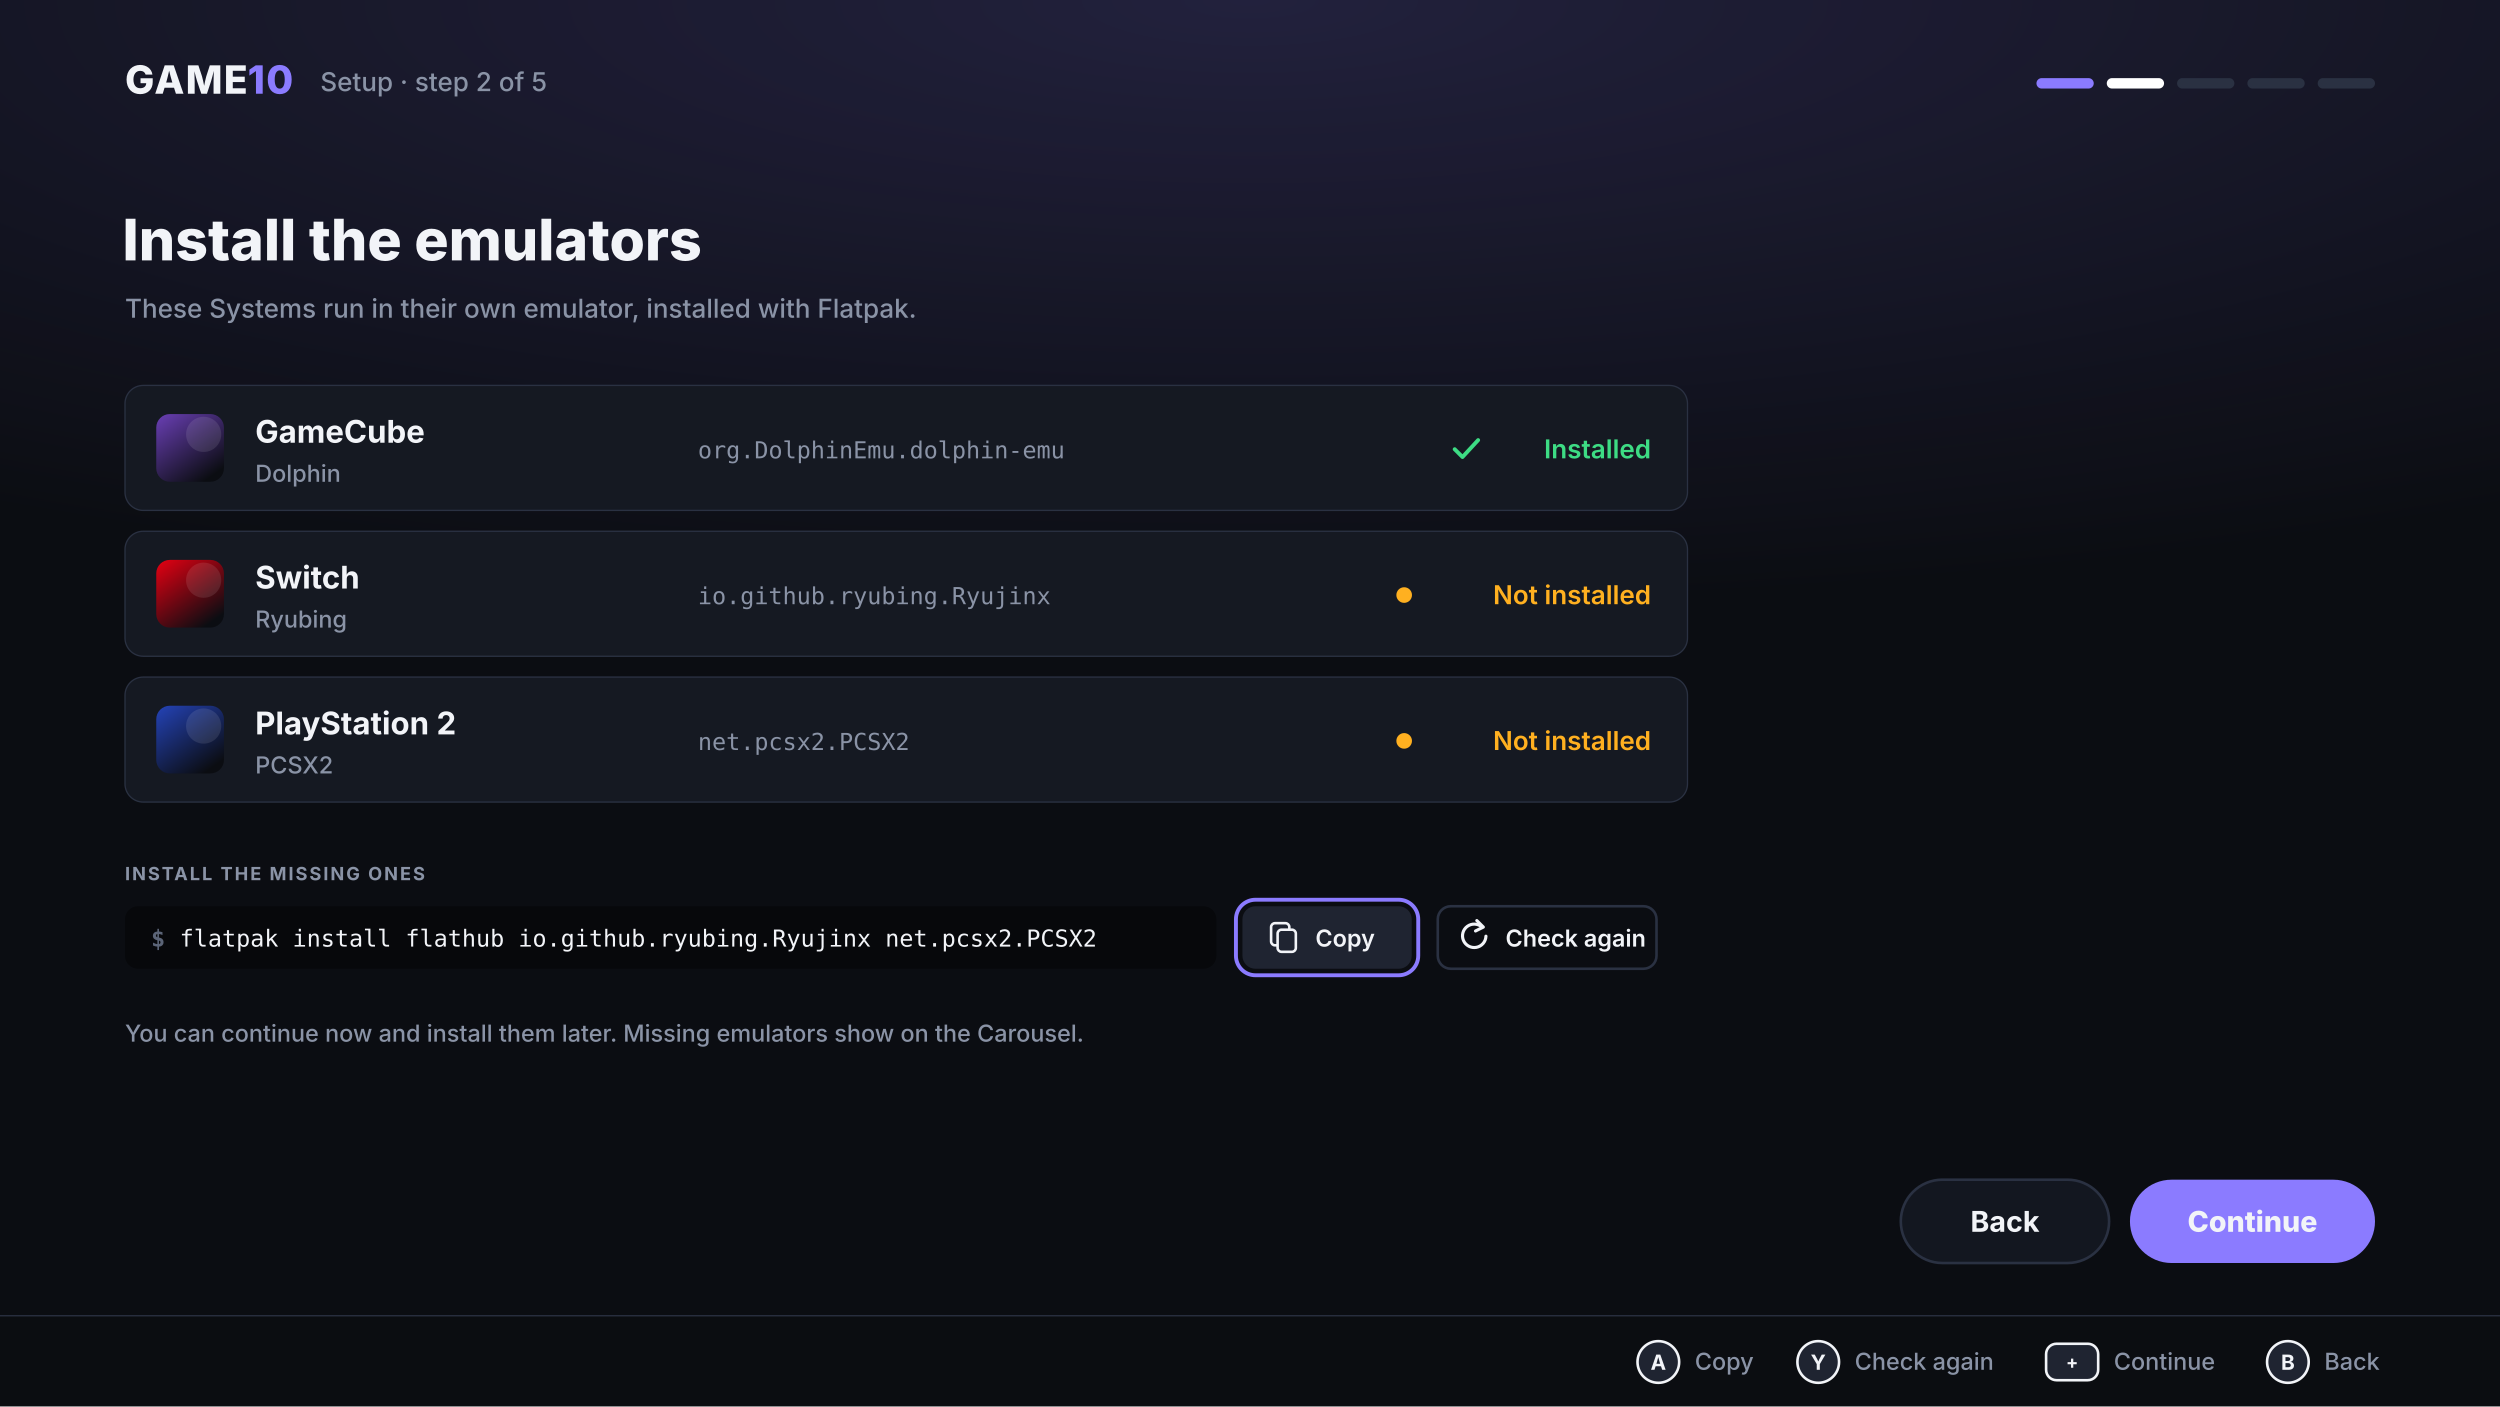
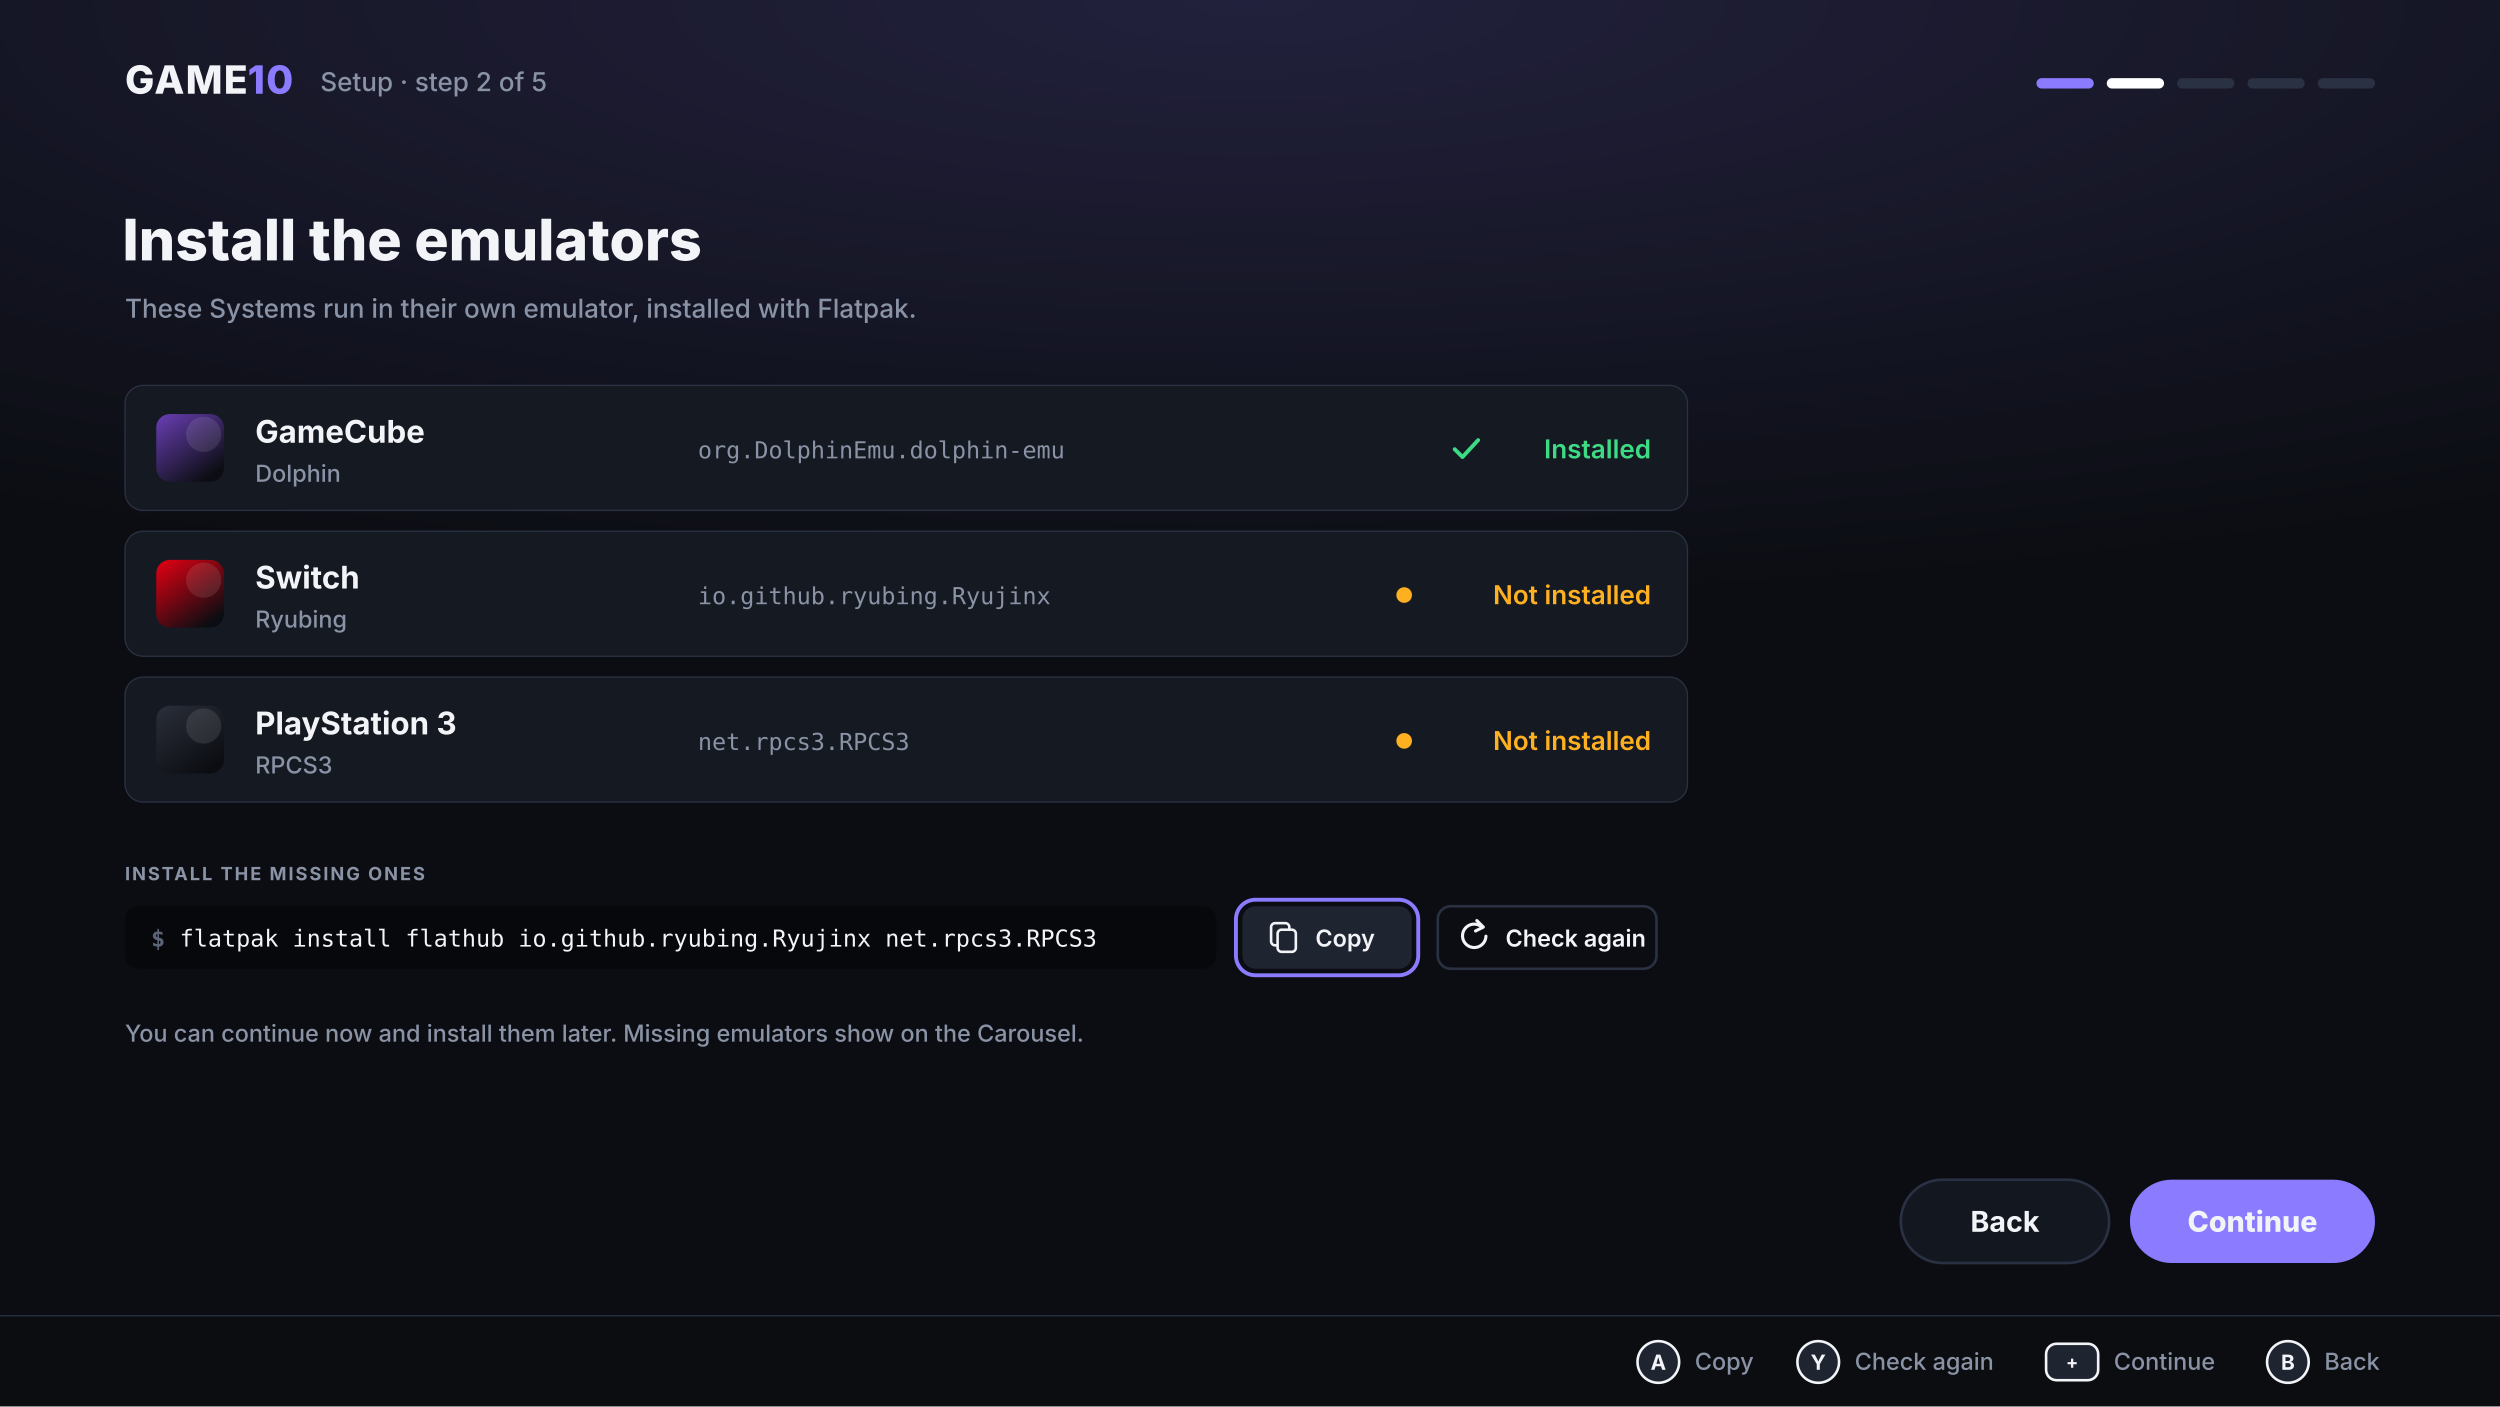
<svg xmlns="http://www.w3.org/2000/svg" width="1920" height="1080" viewBox="0 0 1920 1080">
  <defs>
    <radialGradient id="rg1" cx="0.5" cy="0" r="0.9">
      <stop offset="0" stop-color="#8B7BFF" stop-opacity="0.18" />
      <stop offset="1" stop-color="#8B7BFF" stop-opacity="0" />
    </radialGradient>
    <linearGradient id="lg2" x1="0" y1="0" x2="0.7" y2="1">
      <stop offset="0" stop-color="#6A3FB5" stop-opacity="1" />
      <stop offset="1" stop-color="#0B0D12" stop-opacity="1" />
    </linearGradient>
    <linearGradient id="lg3" x1="0" y1="0" x2="0.7" y2="1">
      <stop offset="0" stop-color="#E60012" stop-opacity="1" />
      <stop offset="1" stop-color="#0B0D12" stop-opacity="1" />
    </linearGradient>
    <linearGradient id="lg4" x1="0" y1="0" x2="0.7" y2="1">
-       <stop offset="0" stop-color="#2443B8" stop-opacity="1" />
+       <stop offset="0" stop-color="#2B2F3A" stop-opacity="1" />
      <stop offset="1" stop-color="#0B0D12" stop-opacity="1" />
    </linearGradient>
  </defs>
  <rect x="0.0" y="0.0" width="1920.0" height="1080.0" rx="0" fill="#0B0D12" fill-opacity="1" />
  <rect x="0.0" y="0.0" width="1920.0" height="520.0" rx="0" fill="url(#rg1)" fill-opacity="1" />
  <text x="96" y="72" font-family="Inter, 'Helvetica Neue', Arial, sans-serif" font-size="30" font-weight="800" fill="#F2F4F8" letter-spacing="1">GAME<tspan fill="#8B7BFF">10</tspan>
  </text>
  <text x="246.0" y="70.0" font-family="Inter, 'Helvetica Neue', Arial, sans-serif" font-size="20" font-weight="500" fill="#8A93A6" fill-opacity="1" text-anchor="start" letter-spacing="0">Setup · step 2 of 5</text>
  <rect x="1564.0" y="60.0" width="44.0" height="8.0" rx="4" fill="#8B7BFF" fill-opacity="1" />
  <rect x="1618.0" y="60.0" width="44.0" height="8.0" rx="4" fill="#FFFFFF" fill-opacity="1" />
  <rect x="1672.0" y="60.0" width="44.0" height="8.0" rx="4" fill="#2A3142" fill-opacity="1" />
  <rect x="1726.0" y="60.0" width="44.0" height="8.0" rx="4" fill="#2A3142" fill-opacity="1" />
  <rect x="1780.0" y="60.0" width="44.0" height="8.0" rx="4" fill="#2A3142" fill-opacity="1" />
  <text x="94.0" y="200.0" font-family="Inter, 'Helvetica Neue', Arial, sans-serif" font-size="44" font-weight="800" fill="#F2F4F8" fill-opacity="1" text-anchor="start" letter-spacing="0">Install the emulators</text>
  <text x="96.0" y="244.0" font-family="Inter, 'Helvetica Neue', Arial, sans-serif" font-size="20" font-weight="500" fill="#8A93A6" fill-opacity="1" text-anchor="start" letter-spacing="0">These Systems run in their own emulator, installed with Flatpak.</text>
  <rect x="96.0" y="296.0" width="1200.0" height="96.0" rx="14" fill="#151922" fill-opacity="1" stroke="#2A3142" stroke-width="1" />
  <rect x="120.0" y="318.0" width="52.0" height="52.0" rx="10.4" fill="url(#lg2)" fill-opacity="1" />
  <circle cx="156.4" cy="333.6" r="13.5" fill="#FFFFFF" fill-opacity="0.1" />
  <text x="196.0" y="340.0" font-family="Inter, 'Helvetica Neue', Arial, sans-serif" font-size="24" font-weight="700" fill="#F2F4F8" fill-opacity="1" text-anchor="start" letter-spacing="0">GameCube</text>
  <text x="196.0" y="370.0" font-family="Inter, 'Helvetica Neue', Arial, sans-serif" font-size="18" font-weight="500" fill="#8A93A6" fill-opacity="1" text-anchor="start" letter-spacing="0">Dolphin</text>
  <text x="536.0" y="352.0" font-family="'JetBrains Mono', 'DejaVu Sans Mono', monospace" font-size="18" font-weight="500" fill="#8A93A6" fill-opacity="1" text-anchor="start" letter-spacing="0">org.DolphinEmu.dolphin-emu</text>
  <text x="1268.0" y="352.0" font-family="Inter, 'Helvetica Neue', Arial, sans-serif" font-size="20" font-weight="600" fill="#3DDC84" fill-opacity="1" text-anchor="end" letter-spacing="0">Installed</text>
  <path d="M1117.2,345 l6,6 l12,-13" fill="none" stroke="#3DDC84" stroke-width="3" stroke-linecap="round" stroke-linejoin="round" />
  <rect x="96.0" y="408.0" width="1200.0" height="96.0" rx="14" fill="#151922" fill-opacity="1" stroke="#2A3142" stroke-width="1" />
  <rect x="120.0" y="430.0" width="52.0" height="52.0" rx="10.4" fill="url(#lg3)" fill-opacity="1" />
  <circle cx="156.4" cy="445.6" r="13.5" fill="#FFFFFF" fill-opacity="0.1" />
  <text x="196.0" y="452.0" font-family="Inter, 'Helvetica Neue', Arial, sans-serif" font-size="24" font-weight="700" fill="#F2F4F8" fill-opacity="1" text-anchor="start" letter-spacing="0">Switch</text>
  <text x="196.0" y="482.0" font-family="Inter, 'Helvetica Neue', Arial, sans-serif" font-size="18" font-weight="500" fill="#8A93A6" fill-opacity="1" text-anchor="start" letter-spacing="0">Ryubing</text>
  <text x="536.0" y="464.0" font-family="'JetBrains Mono', 'DejaVu Sans Mono', monospace" font-size="18" font-weight="500" fill="#8A93A6" fill-opacity="1" text-anchor="start" letter-spacing="0">io.github.ryubing.Ryujinx</text>
  <text x="1268.0" y="464.0" font-family="Inter, 'Helvetica Neue', Arial, sans-serif" font-size="20" font-weight="600" fill="#FFB020" fill-opacity="1" text-anchor="end" letter-spacing="0">Not installed</text>
  <circle cx="1078.4" cy="457.0" r="6.0" fill="#FFB020" fill-opacity="1" />
  <rect x="96.0" y="520.0" width="1200.0" height="96.0" rx="14" fill="#151922" fill-opacity="1" stroke="#2A3142" stroke-width="1" />
  <rect x="120.0" y="542.0" width="52.0" height="52.0" rx="10.4" fill="url(#lg4)" fill-opacity="1" />
  <circle cx="156.4" cy="557.6" r="13.5" fill="#FFFFFF" fill-opacity="0.1" />
-   <text x="196.0" y="564.0" font-family="Inter, 'Helvetica Neue', Arial, sans-serif" font-size="24" font-weight="700" fill="#F2F4F8" fill-opacity="1" text-anchor="start" letter-spacing="0">PlayStation 2</text>
-   <text x="196.0" y="594.0" font-family="Inter, 'Helvetica Neue', Arial, sans-serif" font-size="18" font-weight="500" fill="#8A93A6" fill-opacity="1" text-anchor="start" letter-spacing="0">PCSX2</text>
-   <text x="536.0" y="576.0" font-family="'JetBrains Mono', 'DejaVu Sans Mono', monospace" font-size="18" font-weight="500" fill="#8A93A6" fill-opacity="1" text-anchor="start" letter-spacing="0">net.pcsx2.PCSX2</text>
+   <text x="196.0" y="564.0" font-family="Inter, 'Helvetica Neue', Arial, sans-serif" font-size="24" font-weight="700" fill="#F2F4F8" fill-opacity="1" text-anchor="start" letter-spacing="0">PlayStation 3</text>
+   <text x="196.0" y="594.0" font-family="Inter, 'Helvetica Neue', Arial, sans-serif" font-size="18" font-weight="500" fill="#8A93A6" fill-opacity="1" text-anchor="start" letter-spacing="0">RPCS3</text>
+   <text x="536.0" y="576.0" font-family="'JetBrains Mono', 'DejaVu Sans Mono', monospace" font-size="18" font-weight="500" fill="#8A93A6" fill-opacity="1" text-anchor="start" letter-spacing="0">net.rpcs3.RPCS3</text>
  <text x="1268.0" y="576.0" font-family="Inter, 'Helvetica Neue', Arial, sans-serif" font-size="20" font-weight="600" fill="#FFB020" fill-opacity="1" text-anchor="end" letter-spacing="0">Not installed</text>
  <circle cx="1078.4" cy="569.0" r="6.0" fill="#FFB020" fill-opacity="1" />
  <text x="96.0" y="676.0" font-family="Inter, 'Helvetica Neue', Arial, sans-serif" font-size="14" font-weight="700" fill="#8A93A6" fill-opacity="1" text-anchor="start" letter-spacing="1.5">INSTALL THE MISSING ONES</text>
  <rect x="96.0" y="696.0" width="838.2" height="48.0" rx="10" fill="#000000" fill-opacity="0.4" />
  <text x="116.0" y="727.0" font-family="'JetBrains Mono', 'DejaVu Sans Mono', monospace" font-size="18" font-weight="600" fill="#5B6477" fill-opacity="1" text-anchor="start" letter-spacing="0">$</text>
-   <text x="138.0" y="727.0" font-family="'JetBrains Mono', 'DejaVu Sans Mono', monospace" font-size="18" font-weight="500" fill="#F2F4F8" fill-opacity="1" text-anchor="start" letter-spacing="0">flatpak install flathub io.github.ryubing.Ryujinx net.pcsx2.PCSX2</text>
+   <text x="138.0" y="727.0" font-family="'JetBrains Mono', 'DejaVu Sans Mono', monospace" font-size="18" font-weight="500" fill="#F2F4F8" fill-opacity="1" text-anchor="start" letter-spacing="0">flatpak install flathub io.github.ryubing.Ryujinx net.rpcs3.RPCS3</text>
  <rect x="949.2" y="691.0" width="140.0" height="58.0" rx="15" fill="none" fill-opacity="1" stroke="#8B7BFF" stroke-width="3" />
  <rect x="954.2" y="696.0" width="130.0" height="48.0" rx="10" fill="#1F2431" fill-opacity="1" />
  <rect x="976.2" y="709.0" width="14.0" height="17.0" rx="3" fill="none" fill-opacity="1" stroke="#F2F4F8" stroke-width="2" />
  <rect x="981.2" y="714.0" width="14.0" height="17.0" rx="3" fill="#1F2431" fill-opacity="1" stroke="#F2F4F8" stroke-width="2" />
  <text x="1010.2" y="727.0" font-family="Inter, 'Helvetica Neue', Arial, sans-serif" font-size="18" font-weight="600" fill="#F2F4F8" fill-opacity="1" text-anchor="start" letter-spacing="0">Copy</text>
  <rect x="1104.2" y="696.0" width="168.0" height="48.0" rx="10" fill="none" fill-opacity="1" stroke="#2A3142" stroke-width="2" />
  <path d="M1138.2,712 a9,9 0 1,0 3,7" fill="none" stroke="#F2F4F8" stroke-width="2.4" stroke-linecap="round" />
  <path d="M1134.2,707 l5,5 l-6,3" fill="none" stroke="#F2F4F8" stroke-width="2.4" stroke-linecap="round" stroke-linejoin="round" />
  <text x="1156.2" y="727.0" font-family="Inter, 'Helvetica Neue', Arial, sans-serif" font-size="18" font-weight="600" fill="#F2F4F8" fill-opacity="1" text-anchor="start" letter-spacing="0">Check again</text>
  <text x="96.0" y="800.0" font-family="Inter, 'Helvetica Neue', Arial, sans-serif" font-size="18" font-weight="500" fill="#8A93A6" fill-opacity="1" text-anchor="start" letter-spacing="0">You can continue now and install them later. Missing emulators show on the Carousel.</text>
  <rect x="1635.8" y="906.0" width="188.2" height="64.0" rx="32" fill="#8B7BFF" fill-opacity="1" />
  <text x="1729.9" y="946.0" font-family="Inter, 'Helvetica Neue', Arial, sans-serif" font-size="22" font-weight="800" fill="#F2F4F8" fill-opacity="1" text-anchor="middle" letter-spacing="0">Continue</text>
  <rect x="1459.8" y="906.0" width="160.0" height="64.0" rx="32" fill="#151922" fill-opacity="0.85" stroke="#2A3142" stroke-width="2" />
  <text x="1539.8" y="946.0" font-family="Inter, 'Helvetica Neue', Arial, sans-serif" font-size="22" font-weight="700" fill="#F2F4F8" fill-opacity="1" text-anchor="middle" letter-spacing="0">Back</text>
  <rect x="0.0" y="1010.0" width="1920.0" height="70.0" rx="0" fill="#0B0D12" fill-opacity="0.92" />
  <rect x="0.0" y="1010.0" width="1920.0" height="1.0" rx="0" fill="#2A3142" fill-opacity="1" />
  <text x="1785.1" y="1052.0" font-family="Inter, 'Helvetica Neue', Arial, sans-serif" font-size="18" font-weight="500" fill="#8A93A6" fill-opacity="1" text-anchor="start" letter-spacing="0">Back</text>
  <circle cx="1757.1" cy="1046.0" r="16.0" fill="#1F2431" fill-opacity="1" stroke="#F2F4F8" stroke-width="2" />
  <text x="1757.1" y="1052.0" font-family="Inter, 'Helvetica Neue', Arial, sans-serif" font-size="16" font-weight="700" fill="#F2F4F8" fill-opacity="1" text-anchor="middle" letter-spacing="0">B</text>
  <text x="1623.4" y="1052.0" font-family="Inter, 'Helvetica Neue', Arial, sans-serif" font-size="18" font-weight="500" fill="#8A93A6" fill-opacity="1" text-anchor="start" letter-spacing="0">Continue</text>
  <rect x="1571.4" y="1032.0" width="40.0" height="28.0" rx="8" fill="#1F2431" fill-opacity="1" stroke="#F2F4F8" stroke-width="2" />
  <text x="1591.4" y="1051.0" font-family="Inter, 'Helvetica Neue', Arial, sans-serif" font-size="14" font-weight="700" fill="#F2F4F8" fill-opacity="1" text-anchor="middle" letter-spacing="0">+</text>
  <text x="1424.4" y="1052.0" font-family="Inter, 'Helvetica Neue', Arial, sans-serif" font-size="18" font-weight="500" fill="#8A93A6" fill-opacity="1" text-anchor="start" letter-spacing="0">Check again</text>
  <circle cx="1396.4" cy="1046.0" r="16.0" fill="#1F2431" fill-opacity="1" stroke="#F2F4F8" stroke-width="2" />
  <text x="1396.4" y="1052.0" font-family="Inter, 'Helvetica Neue', Arial, sans-serif" font-size="16" font-weight="700" fill="#F2F4F8" fill-opacity="1" text-anchor="middle" letter-spacing="0">Y</text>
  <text x="1301.6" y="1052.0" font-family="Inter, 'Helvetica Neue', Arial, sans-serif" font-size="18" font-weight="500" fill="#8A93A6" fill-opacity="1" text-anchor="start" letter-spacing="0">Copy</text>
  <circle cx="1273.6" cy="1046.0" r="16.0" fill="#1F2431" fill-opacity="1" stroke="#F2F4F8" stroke-width="2" />
  <text x="1273.6" y="1052.0" font-family="Inter, 'Helvetica Neue', Arial, sans-serif" font-size="16" font-weight="700" fill="#F2F4F8" fill-opacity="1" text-anchor="middle" letter-spacing="0">A</text>
</svg>
